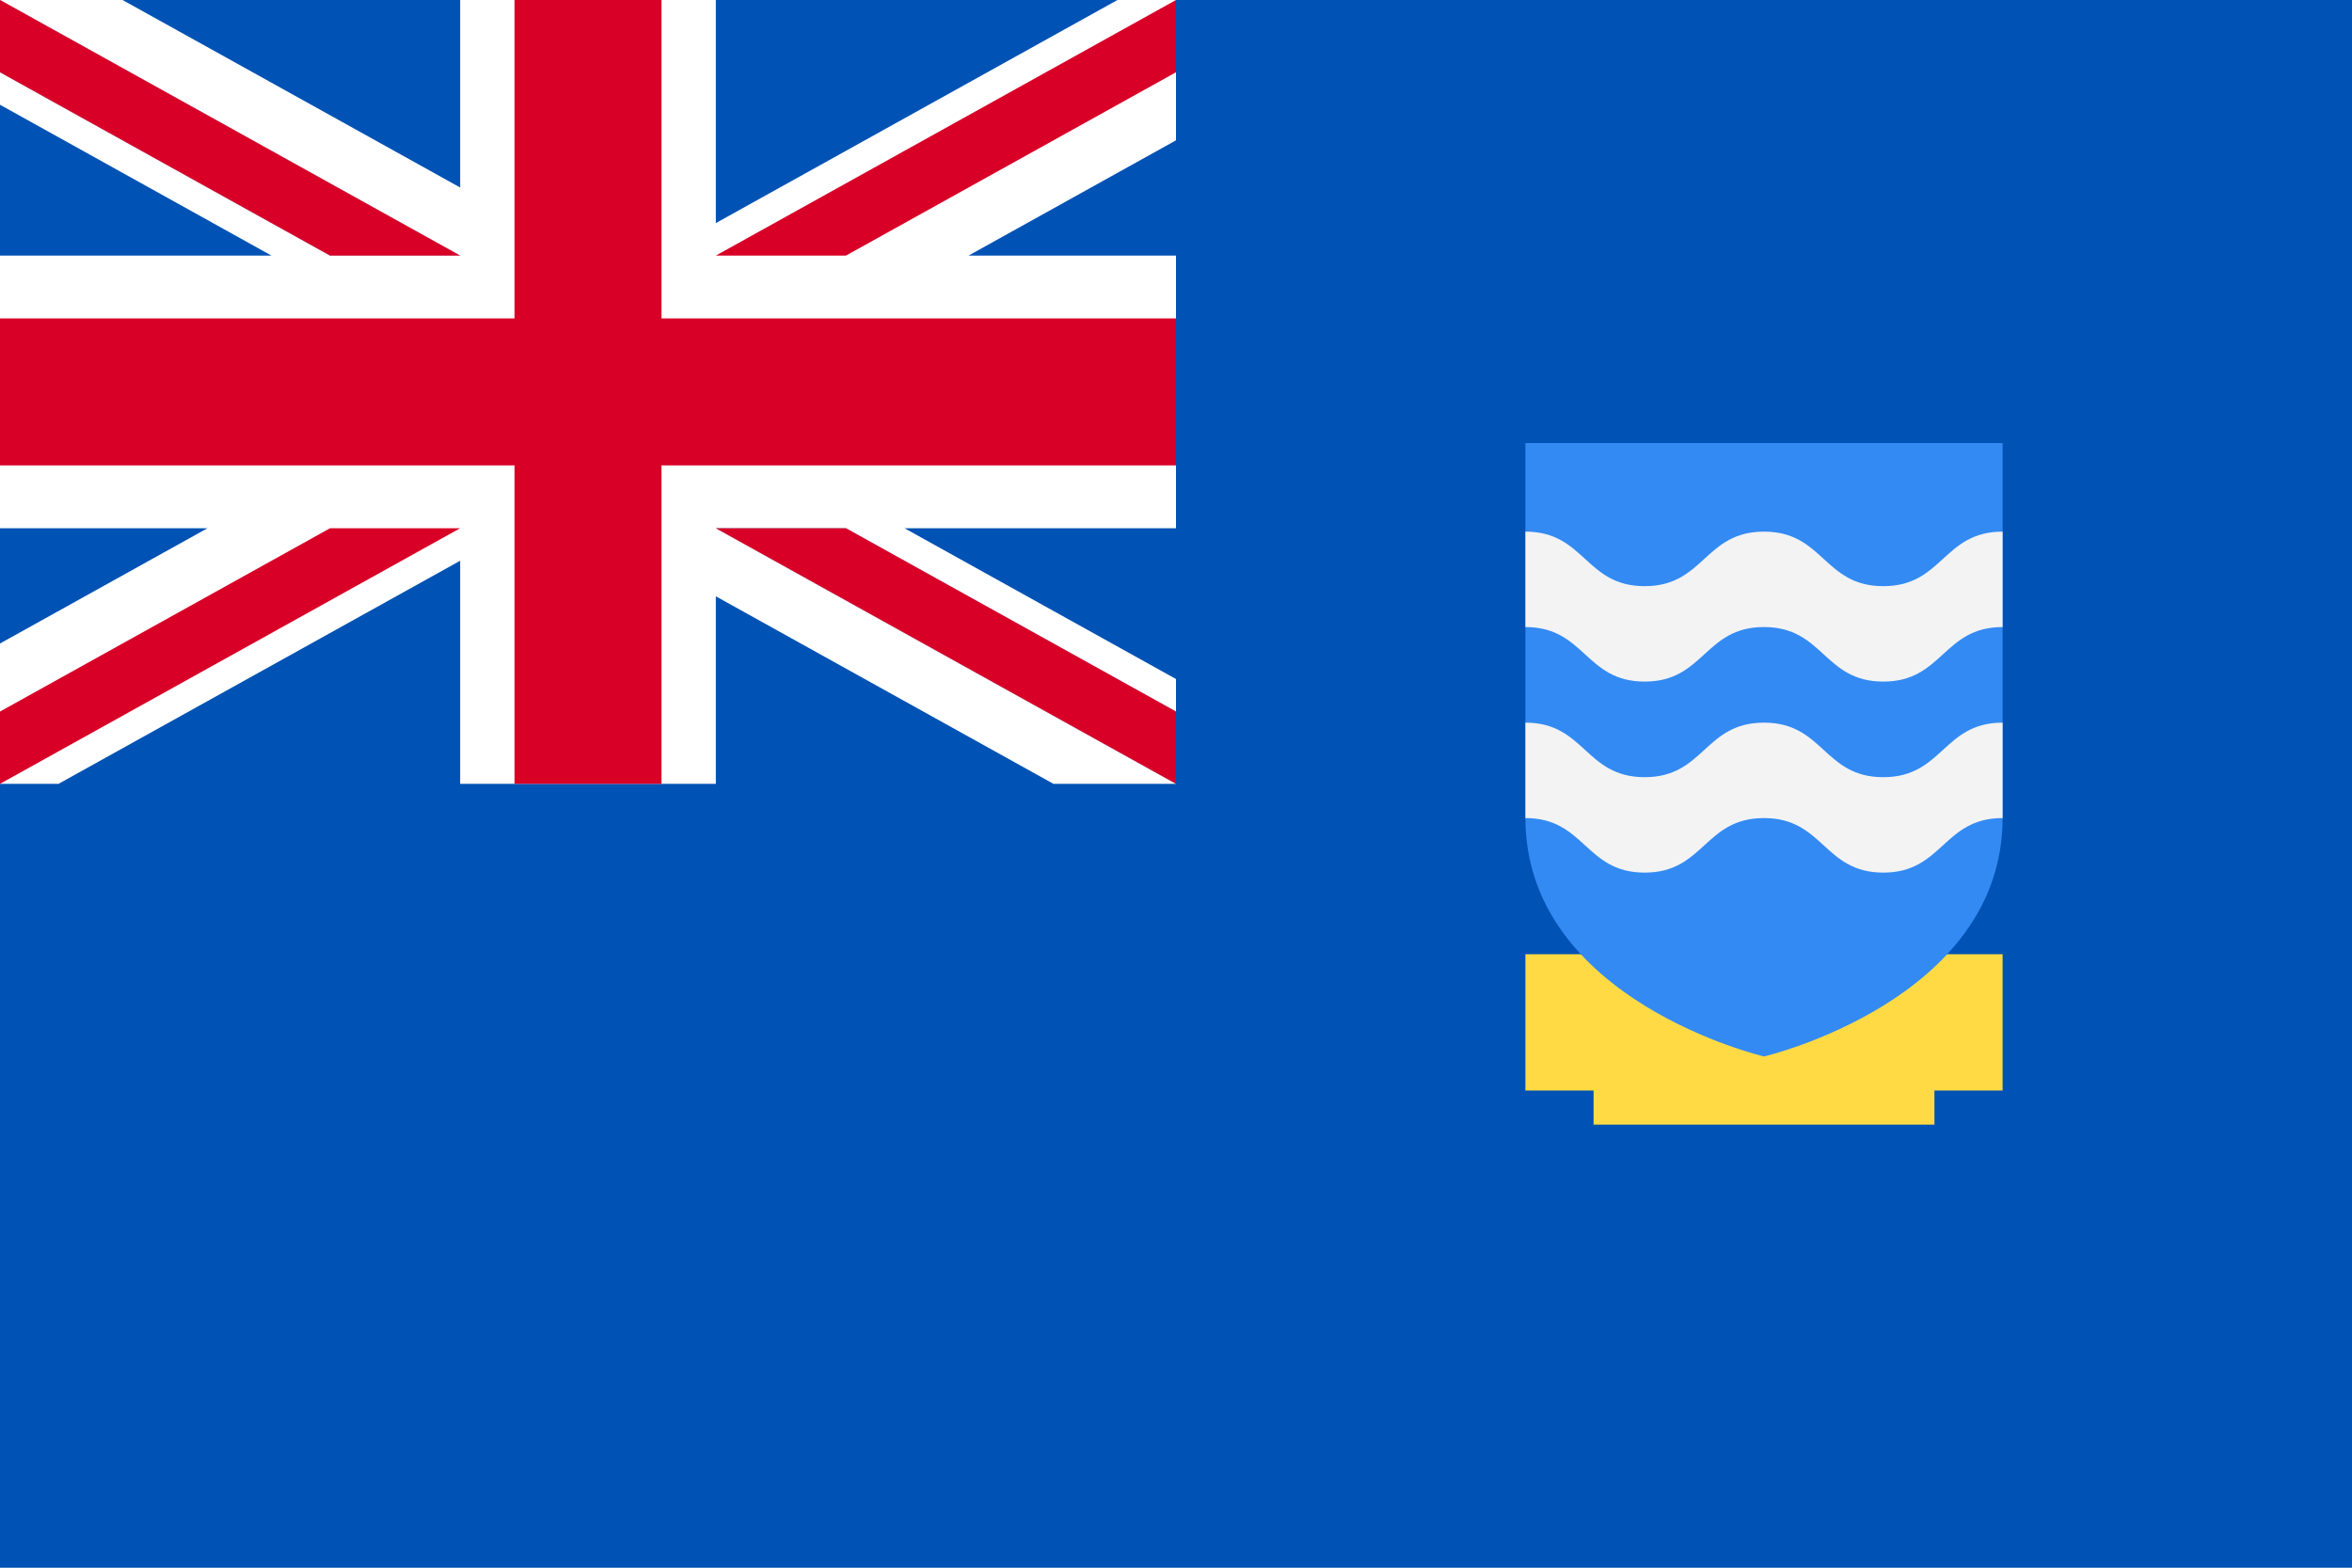
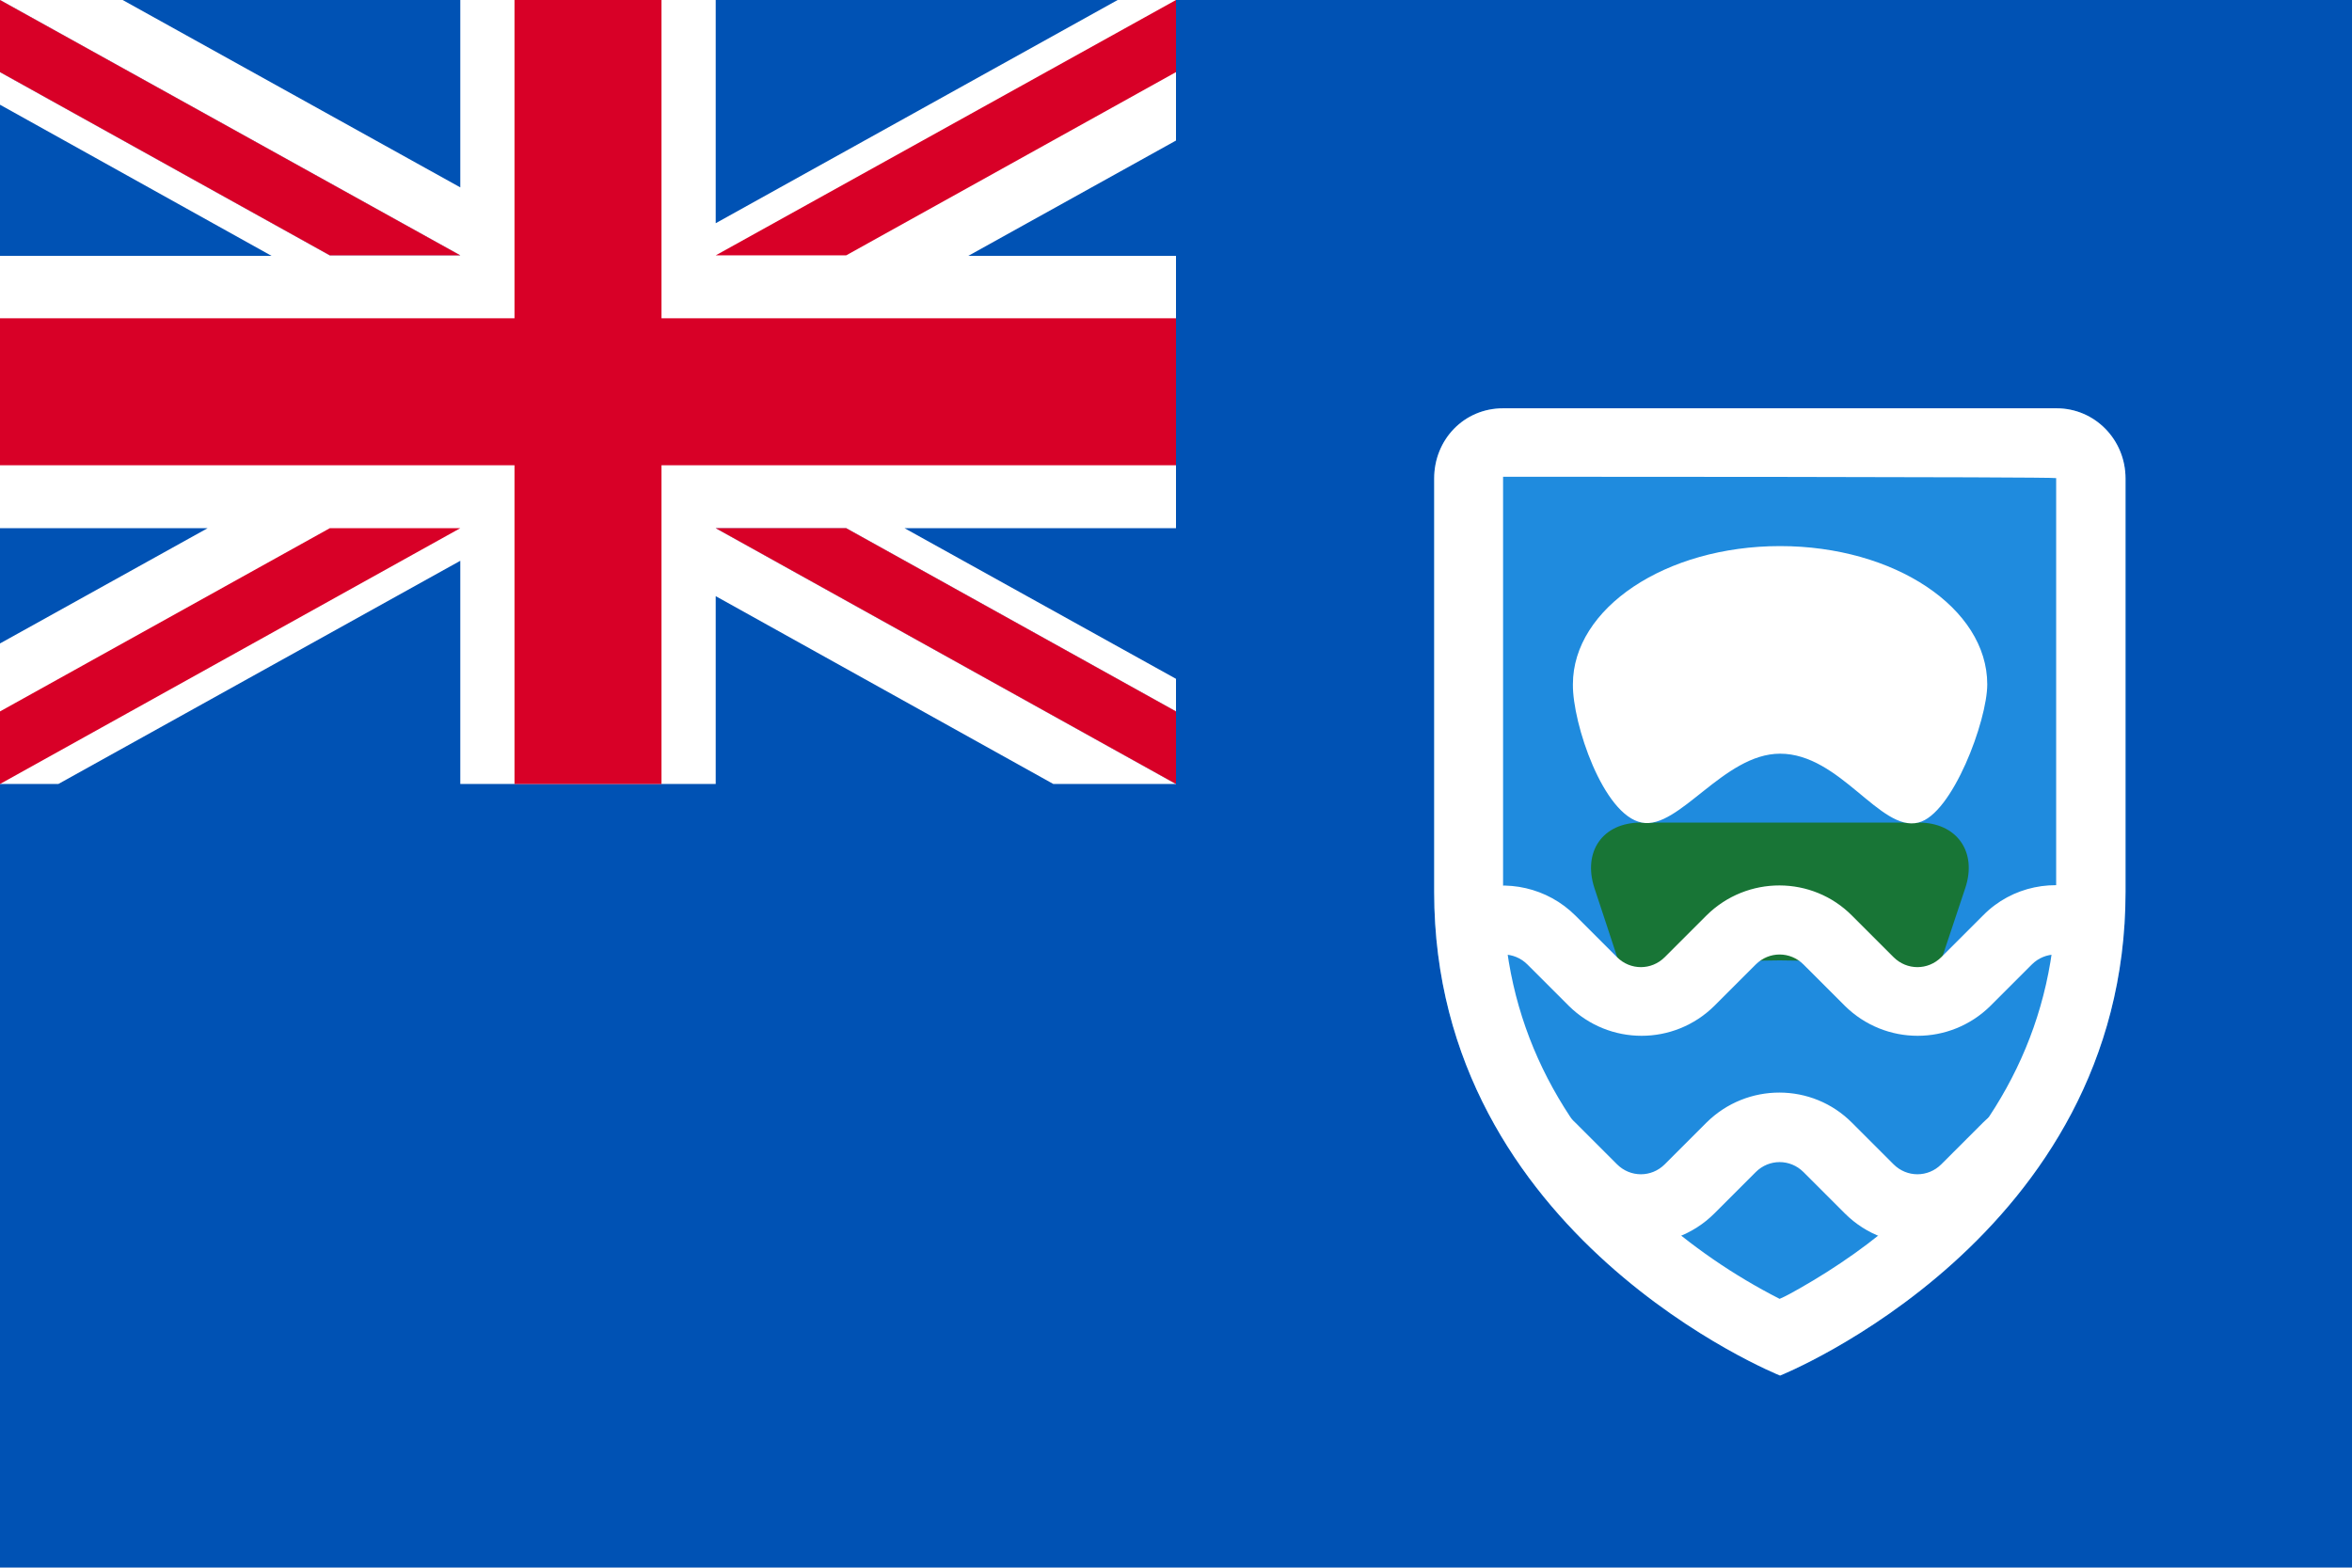
- <svg xmlns="http://www.w3.org/2000/svg" viewBox="0 85.333 512 341.333">
-   <rect y="85.333" fill="#0052B4" width="512" height="341.337" />
-   <polygon fill="#FFDA44" points="413.681,293.097 413.681,300.518 354.318,300.518 354.318,293.097 332.058,293.097   332.058,322.779 346.899,322.779 346.899,330.198 421.101,330.198 421.101,322.779 435.942,322.779 435.942,293.097 " />
-   <path fill="#338AF3" d="M332.058,181.793v81.623c0,39.759,51.942,51.942,51.942,51.942s51.942-12.182,51.942-51.942v-81.623  L332.058,181.793L332.058,181.793z" />
+ <svg xmlns="http://www.w3.org/2000/svg" version="1.1" viewBox="0 0 512 341.3">
+   <rect fill="#0052B4" width="512" height="341.3" />
+   <polygon fill="#FFFFFF" points="256,0 256,30.6 210.8,55.7 256,55.7 256,115 196.9,115 256,147.8 256,170.7 229.3,170.7 155.8,129.8  155.8,170.7 100.2,170.7 100.2,122.1 12.7,170.7 0,170.7 0,140.1 45.2,115 0,115 0,55.7 59.1,55.7 0,22.8 0,0 26.7,0 100.2,40.8  100.2,0 155.8,0 155.8,48.6 243.3,0 " />
+   <polygon fill="#D80027" points="144,0 112,0 112,69.3 0,69.3 0,101.3 112,101.3 112,170.7 144,170.7 144,101.3 256,101.3 256,69.3  144,69.3 " />
+   <polygon fill="#0052B4" points="155.8,115 256,170.7 256,154.9 184.2,115 " />
+   <polygon fill="#FFFFFF" points="155.8,115 256,170.7 256,154.9 184.2,115 " />
  <g>
-     <path fill="#F3F3F3" d="M383.997,242.675c-12.985,0-12.985,11.873-25.97,11.873s-12.985-11.873-25.97-11.873v20.777   c12.985,0,12.985,11.873,25.97,11.873s12.985-11.873,25.97-11.873c12.986,0,12.986,11.873,25.973,11.873   c12.986,0,12.986-11.873,25.973-11.873v-20.777c-12.986,0-12.986,11.873-25.973,11.873   C396.984,254.548,396.984,242.675,383.997,242.675z" />
-     <path fill="#F3F3F3" d="M383.997,201.085c-12.985,0-12.985,11.873-25.97,11.873s-12.985-11.873-25.97-11.873v20.777   c12.985,0,12.985,11.873,25.97,11.873s12.985-11.873,25.97-11.873c12.986,0,12.986,11.873,25.973,11.873   c12.986,0,12.986-11.873,25.973-11.873v-20.777c-12.986,0-12.986,11.873-25.973,11.873   C396.984,212.958,396.984,201.085,383.997,201.085z" />
+     <polygon fill="#D80027" points="155.8,115 256,170.7 256,154.9 184.2,115  " />
+     <polygon fill="#D80027" points="71.8,115 0,154.9 0,170.7 0,170.7 100.2,115  " />
  </g>
-   <polygon fill="#FFFFFF" points="256,85.333 256,115.886 210.833,140.985 256,140.985 256,200.344 196.897,200.344   256,233.179 256,255.996 229.32,255.996 155.826,215.169 155.826,255.996 100.174,255.996 100.174,207.423 12.744,255.996   0,255.996 0,225.442 45.167,200.344 0,200.344 0,140.985 59.103,140.985 0,108.139 0,85.333 26.68,85.333 100.174,126.16   100.174,85.333 155.826,85.333 155.826,133.906 243.256,85.333 " />
-   <polygon fill="#D80027" points="144,85.33 112,85.33 112,154.662 0,154.662 0,186.662 112,186.662 112,255.996 144,255.996   144,186.662 256,186.662 256,154.662 144,154.662 " />
-   <polygon fill="#0052B4" points="155.826,200.344 256,255.996 256,240.259 184.153,200.344 " />
-   <polygon fill="#FFFFFF" points="155.826,200.344 256,255.996 256,240.259 184.153,200.344 " />
+   <polygon fill="#0052B4" points="100.2,55.6 0,0 0,15.7 71.8,55.6 " />
+   <polygon fill="#FFFFFF" points="100.2,55.6 0,0 0,15.7 71.8,55.6 " />
  <g>
-     <polygon fill="#D80027" points="155.826,200.344 256,255.996 256,240.259 184.153,200.344  " />
-     <polygon fill="#D80027" points="71.846,200.344 0,240.259 0,255.996 0,255.996 100.174,200.344  " />
+     <polygon fill="#D80027" points="100.2,55.6 0,0 0,15.7 71.8,55.6  " />
+     <polygon fill="#D80027" points="184.2,55.6 256,15.7 256,0 256,0 155.8,55.6  " />
  </g>
-   <polygon fill="#0052B4" points="100.174,140.982 0,85.33 0,101.067 71.847,140.982 " />
-   <polygon fill="#FFFFFF" points="100.174,140.982 0,85.33 0,101.067 71.847,140.982 " />
-   <g>
-     <polygon fill="#D80027" points="100.174,140.982 0,85.33 0,101.067 71.847,140.982  " />
-     <polygon fill="#D80027" points="184.154,140.982 256,101.067 256,85.33 256,85.33 155.826,140.982  " />
+   <g transform="translate(13 4)">
+     <path fill="#1F8BDE" d="M299.2,190.2v-90c0-8.5,6.5-15.3,15-15.3h120.5c8.3,0,15,6.8,15,15.3v90    c0,75.2-75.2,105.3-75.2,105.3S299.2,265.4,299.2,190.2z" />
+     <path fill="#FFFFFF" d="M299.2,190.2v-90c0-8.5,6.5-15.3,15-15.3h120.5c8.3,0,15,6.8,15,15.3v90c0,75.2-75.2,105.3-75.2,105.3   S299.2,265.4,299.2,190.2z M378.8,276.5c7.9-4.5,15.9-10,23.2-16.7c20.5-18.5,32.6-41.4,32.6-69.7v-90c0-0.3-120.4-0.3-120.4-0.3   l0,90.3c0,28.3,12.1,51.2,32.6,69.7c8.3,7.5,17.6,13.9,27.6,19C375.8,278.2,377.2,277.4,378.8,276.5z" />
+     <path fill="#187536" d="M334.1,189.4c-2.6-7.9,1.7-14.3,10.1-14.3h60.5c8.2,0,12.8,6.3,10.1,14.3l-5.5,16.5c-2.6,7.9-8.9,9.2-15.8,4   c0,0,2.6-4.8-19.1-4.8c-21.7,0-19.1,4.8-19.1,4.8c-6.1,5.7-13.1,4-15.8-4C339.6,206,334.1,189.4,334.1,189.4z" />
+     <path fill="#FFFFFF" d="M344.4,175.1c8.1,1.6,17.8-15,30.1-15c13.1,0,21.8,17.1,30.1,15c7.4-1.8,15-22.2,15-30.1   c0-16.6-20.2-30.1-45.1-30.1c-24.9,0-45.1,13.5-45.1,30.1C329.3,153.5,336,173.5,344.4,175.1z" />
+     <path fill="#FFFFFF" d="M343,266.7c6.2,0.4,12.5-1.8,17.2-6.5l9-9c2.9-2.9,7.5-2.9,10.4,0c0,0,0,0,0,0l9,9c4.7,4.7,11,6.9,17.1,6.5   c5.3-0.3,32.5-33.5,25.7-32.6c-4.6,0.6-9.1,2.8-12.7,6.3c0,0,0,0-0.1,0.1l-9,9c-2.9,2.9-7.5,2.9-10.4,0c0,0,0,0,0,0l-9-9   c-8.7-8.8-22.9-8.8-31.7-0.1c0,0,0,0-0.1,0.1l-9,9c-2.9,2.9-7.5,2.9-10.4,0c0,0,0,0,0,0l-9-9c-3.5-3.5-7.8-5.6-12.3-6.3   C311,233.1,337.8,266.4,343,266.7z M309.1,206c2.9-2.9,7.5-2.9,10.4,0c0,0,0,0,0,0l9,9c8.8,8.7,22.9,8.7,31.7,0l9-9   c2.9-2.9,7.5-2.9,10.4,0c0,0,0,0,0,0l9,9c8.8,8.7,22.9,8.7,31.7,0l9-9c2.9-2.9,7.5-2.9,10.4,0c0,0,0,0,0,0c0,0,5.5-14.8,2.5-15.9   c-7.9-2.9-17.2-1.2-23.5,5.2c0,0,0,0-0.1,0.1l-9,9c-2.9,2.9-7.5,2.9-10.4,0c0,0,0,0,0,0l-9-9c-8.7-8.8-22.9-8.8-31.7-0.1   c0,0,0,0-0.1,0.1l-9,9c-2.9,2.9-7.5,2.9-10.4,0c0,0,0,0,0,0l-9-9c-6.2-6.2-15.1-8-22.8-5.5C304.1,191,309.1,206,309.1,206z" />
  </g>
</svg>
